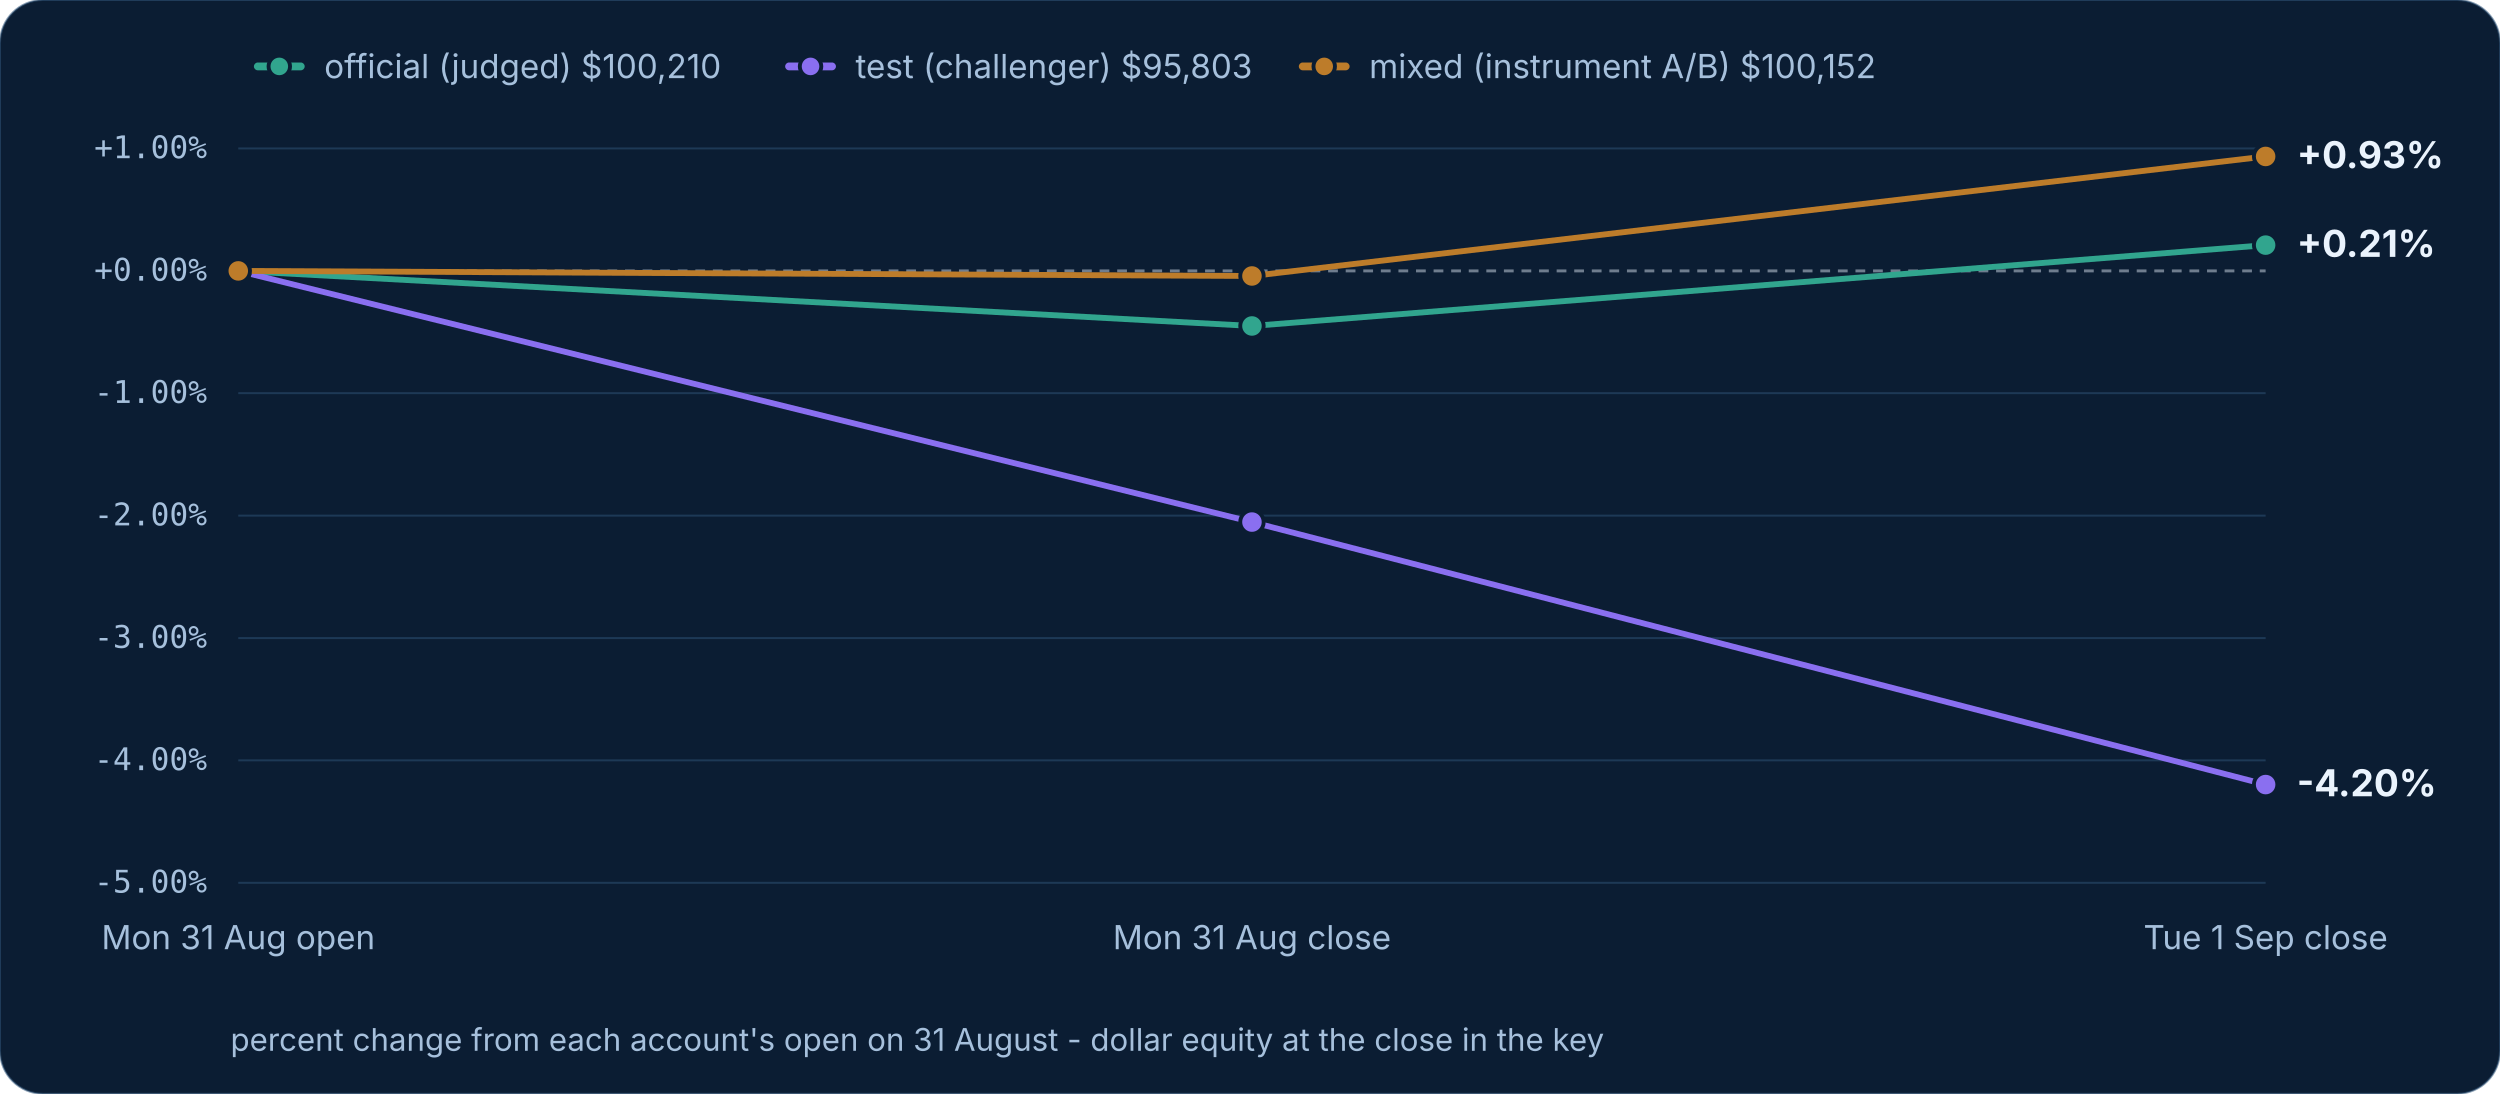
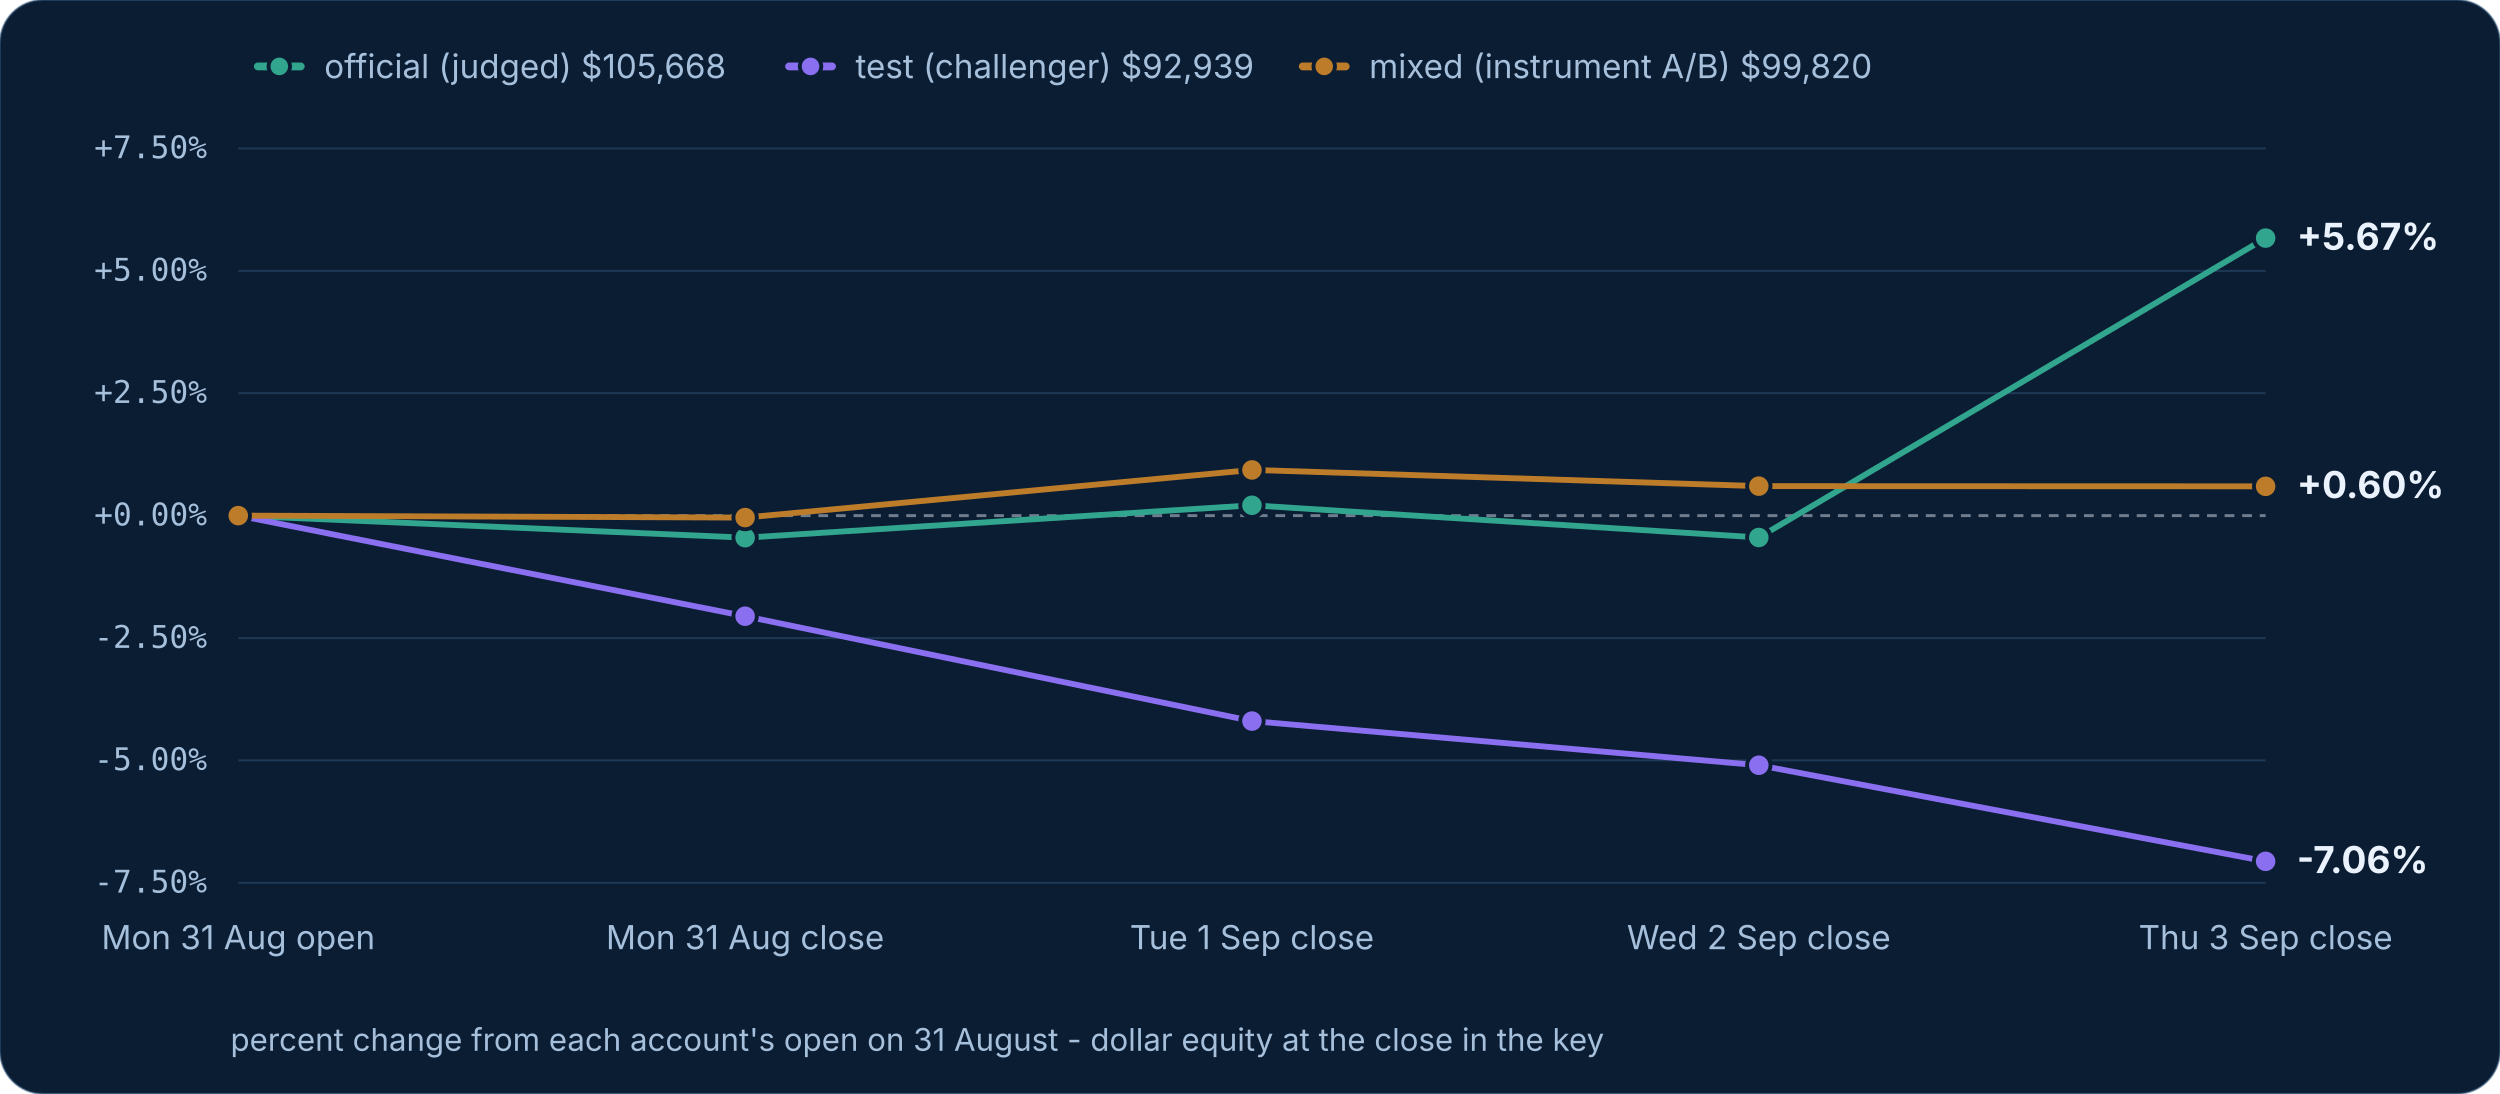
<svg xmlns="http://www.w3.org/2000/svg" viewBox="0 0 1280 560" width="1280" height="560" role="img">
  <style>.t{font-family:Inter, -apple-system, BlinkMacSystemFont, 'Segoe UI', Helvetica, Arial, sans-serif;fill:#eaf3fd}.d{font-family:Inter, -apple-system, BlinkMacSystemFont, 'Segoe UI', Helvetica, Arial, sans-serif;fill:#a6c0dc}.m{font-family:ui-monospace, 'SF Mono', SFMono-Regular, Menlo, Consolas, monospace;fill:#a6c0dc}</style>
  <rect width="1280" height="560" rx="22" fill="#0b1d33" stroke="#31567a" stroke-opacity=".55" />
  <line x1="122" y1="452.0" x2="1160" y2="452.0" stroke="#31567a" stroke-width="1" stroke-opacity="0.5" />
-   <text class="m" x="106" y="457.0" font-size="16" text-anchor="end">-5.00%</text>
+   <text class="m" x="106" y="457.0" font-size="16" text-anchor="end">-7.50%</text>
  <line x1="122" y1="389.3" x2="1160" y2="389.3" stroke="#31567a" stroke-width="1" stroke-opacity="0.5" />
-   <text class="m" x="106" y="394.3" font-size="16" text-anchor="end">-4.00%</text>
+   <text class="m" x="106" y="394.3" font-size="16" text-anchor="end">-5.00%</text>
  <line x1="122" y1="326.7" x2="1160" y2="326.7" stroke="#31567a" stroke-width="1" stroke-opacity="0.5" />
-   <text class="m" x="106" y="331.7" font-size="16" text-anchor="end">-3.00%</text>
-   <line x1="122" y1="264.0" x2="1160" y2="264.0" stroke="#31567a" stroke-width="1" stroke-opacity="0.5" />
-   <text class="m" x="106" y="269.0" font-size="16" text-anchor="end">-2.00%</text>
+   <text class="m" x="106" y="331.7" font-size="16" text-anchor="end">-2.50%</text>
+   <line x1="122" y1="264.0" x2="1160" y2="264.0" stroke="#eaf3fd" stroke-width="1.5" stroke-opacity="0.45" stroke-dasharray="5 4" />
+   <text class="m" x="106" y="269.0" font-size="16" text-anchor="end">+0.00%</text>
  <line x1="122" y1="201.3" x2="1160" y2="201.3" stroke="#31567a" stroke-width="1" stroke-opacity="0.5" />
-   <text class="m" x="106" y="206.3" font-size="16" text-anchor="end">-1.00%</text>
-   <line x1="122" y1="138.7" x2="1160" y2="138.7" stroke="#eaf3fd" stroke-width="1.5" stroke-opacity="0.45" stroke-dasharray="5 4" />
-   <text class="m" x="106" y="143.7" font-size="16" text-anchor="end">+0.00%</text>
+   <text class="m" x="106" y="206.3" font-size="16" text-anchor="end">+2.50%</text>
+   <line x1="122" y1="138.7" x2="1160" y2="138.7" stroke="#31567a" stroke-width="1" stroke-opacity="0.5" />
+   <text class="m" x="106" y="143.7" font-size="16" text-anchor="end">+5.00%</text>
  <line x1="122" y1="76.0" x2="1160" y2="76.0" stroke="#31567a" stroke-width="1" stroke-opacity="0.5" />
-   <text class="m" x="106" y="81.0" font-size="16" text-anchor="end">+1.00%</text>
+   <text class="m" x="106" y="81.0" font-size="16" text-anchor="end">+7.50%</text>
  <text class="d" x="122.0" y="486" font-size="17" text-anchor="middle">Mon 31 Aug open</text>
-   <text class="d" x="641.0" y="486" font-size="17" text-anchor="middle">Mon 31 Aug close</text>
-   <text class="d" x="1160.0" y="486" font-size="17" text-anchor="middle">Tue 1 Sep close</text>
-   <path d="M122.0,138.7 L641.0,166.9 L1160.0,125.5" fill="none" stroke="#31a58e" stroke-width="3" stroke-linejoin="round" stroke-linecap="round" />
-   <circle cx="122.0" cy="138.7" r="6" fill="#31a58e" stroke="#0b1d33" stroke-width="2" />
-   <circle cx="641.0" cy="166.9" r="6" fill="#31a58e" stroke="#0b1d33" stroke-width="2" />
-   <circle cx="1160.0" cy="125.5" r="6" fill="#31a58e" stroke="#0b1d33" stroke-width="2" />
-   <text class="t" x="1176.0" y="131.5" font-size="19" font-weight="700" fill="#31a58e">+0.21%</text>
-   <path d="M122.0,138.7 L641.0,267.3 L1160.0,401.7" fill="none" stroke="#8a6ff0" stroke-width="3" stroke-linejoin="round" stroke-linecap="round" />
-   <circle cx="122.0" cy="138.7" r="6" fill="#8a6ff0" stroke="#0b1d33" stroke-width="2" />
-   <circle cx="641.0" cy="267.3" r="6" fill="#8a6ff0" stroke="#0b1d33" stroke-width="2" />
-   <circle cx="1160.0" cy="401.7" r="6" fill="#8a6ff0" stroke="#0b1d33" stroke-width="2" />
-   <text class="t" x="1176.0" y="407.7" font-size="19" font-weight="700" fill="#8a6ff0">-4.20%</text>
-   <path d="M122.0,138.7 L641.0,141.3 L1160.0,80.1" fill="none" stroke="#bd7c2a" stroke-width="3" stroke-linejoin="round" stroke-linecap="round" />
-   <circle cx="122.0" cy="138.7" r="6" fill="#bd7c2a" stroke="#0b1d33" stroke-width="2" />
-   <circle cx="641.0" cy="141.3" r="6" fill="#bd7c2a" stroke="#0b1d33" stroke-width="2" />
-   <circle cx="1160.0" cy="80.1" r="6" fill="#bd7c2a" stroke="#0b1d33" stroke-width="2" />
-   <text class="t" x="1176.0" y="86.1" font-size="19" font-weight="700" fill="#bd7c2a">+0.93%</text>
+   <text class="d" x="381.5" y="486" font-size="17" text-anchor="middle">Mon 31 Aug close</text>
+   <text class="d" x="641.0" y="486" font-size="17" text-anchor="middle">Tue 1 Sep close</text>
+   <text class="d" x="900.5" y="486" font-size="17" text-anchor="middle">Wed 2 Sep close</text>
+   <text class="d" x="1160.0" y="486" font-size="17" text-anchor="middle">Thu 3 Sep close</text>
+   <path d="M122.0,264.0 L381.5,275.3 L641.0,258.7 L900.5,275.2 L1160.0,121.9" fill="none" stroke="#31a58e" stroke-width="3" stroke-linejoin="round" stroke-linecap="round" />
+   <circle cx="122.0" cy="264.0" r="6" fill="#31a58e" stroke="#0b1d33" stroke-width="2" />
+   <circle cx="381.5" cy="275.3" r="6" fill="#31a58e" stroke="#0b1d33" stroke-width="2" />
+   <circle cx="641.0" cy="258.7" r="6" fill="#31a58e" stroke="#0b1d33" stroke-width="2" />
+   <circle cx="900.5" cy="275.2" r="6" fill="#31a58e" stroke="#0b1d33" stroke-width="2" />
+   <circle cx="1160.0" cy="121.9" r="6" fill="#31a58e" stroke="#0b1d33" stroke-width="2" />
+   <text class="t" x="1176.0" y="127.9" font-size="19" font-weight="700" fill="#31a58e">+5.67%</text>
+   <path d="M122.0,264.0 L381.5,315.5 L641.0,369.2 L900.5,391.8 L1160.0,441.0" fill="none" stroke="#8a6ff0" stroke-width="3" stroke-linejoin="round" stroke-linecap="round" />
+   <circle cx="122.0" cy="264.0" r="6" fill="#8a6ff0" stroke="#0b1d33" stroke-width="2" />
+   <circle cx="381.5" cy="315.5" r="6" fill="#8a6ff0" stroke="#0b1d33" stroke-width="2" />
+   <circle cx="641.0" cy="369.2" r="6" fill="#8a6ff0" stroke="#0b1d33" stroke-width="2" />
+   <circle cx="900.5" cy="391.8" r="6" fill="#8a6ff0" stroke="#0b1d33" stroke-width="2" />
+   <circle cx="1160.0" cy="441.0" r="6" fill="#8a6ff0" stroke="#0b1d33" stroke-width="2" />
+   <text class="t" x="1176.0" y="447.0" font-size="19" font-weight="700" fill="#8a6ff0">-7.06%</text>
+   <path d="M122.0,264.0 L381.5,265.0 L641.0,240.6 L900.5,248.9 L1160.0,249.0" fill="none" stroke="#bd7c2a" stroke-width="3" stroke-linejoin="round" stroke-linecap="round" />
+   <circle cx="122.0" cy="264.0" r="6" fill="#bd7c2a" stroke="#0b1d33" stroke-width="2" />
+   <circle cx="381.5" cy="265.0" r="6" fill="#bd7c2a" stroke="#0b1d33" stroke-width="2" />
+   <circle cx="641.0" cy="240.6" r="6" fill="#bd7c2a" stroke="#0b1d33" stroke-width="2" />
+   <circle cx="900.5" cy="248.9" r="6" fill="#bd7c2a" stroke="#0b1d33" stroke-width="2" />
+   <circle cx="1160.0" cy="249.0" r="6" fill="#bd7c2a" stroke="#0b1d33" stroke-width="2" />
+   <text class="t" x="1176.0" y="255.0" font-size="19" font-weight="700" fill="#bd7c2a">+0.60%</text>
  <rect x="130" y="32" width="26" height="4" rx="2" fill="#31a58e" />
  <circle cx="143" cy="34" r="5.5" fill="#31a58e" stroke="#0b1d33" stroke-width="2" />
-   <text class="d" x="166" y="40" font-size="17">official (judged)  $100,210</text>
+   <text class="d" x="166" y="40" font-size="17">official (judged)  $105,668</text>
  <rect x="402" y="32" width="26" height="4" rx="2" fill="#8a6ff0" />
  <circle cx="415" cy="34" r="5.5" fill="#8a6ff0" stroke="#0b1d33" stroke-width="2" />
-   <text class="d" x="438" y="40" font-size="17">test (challenger)  $95,803</text>
+   <text class="d" x="438" y="40" font-size="17">test (challenger)  $92,939</text>
  <rect x="665" y="32" width="26" height="4" rx="2" fill="#bd7c2a" />
  <circle cx="678" cy="34" r="5.5" fill="#bd7c2a" stroke="#0b1d33" stroke-width="2" />
-   <text class="d" x="701" y="40" font-size="17">mixed (instrument A/B)  $100,152</text>
+   <text class="d" x="701" y="40" font-size="17">mixed (instrument A/B)  $99,820</text>
  <text class="d" x="118" y="538" font-size="16">percent change from each account's open on 31 August - dollar equity at the close in the key</text>
</svg>
